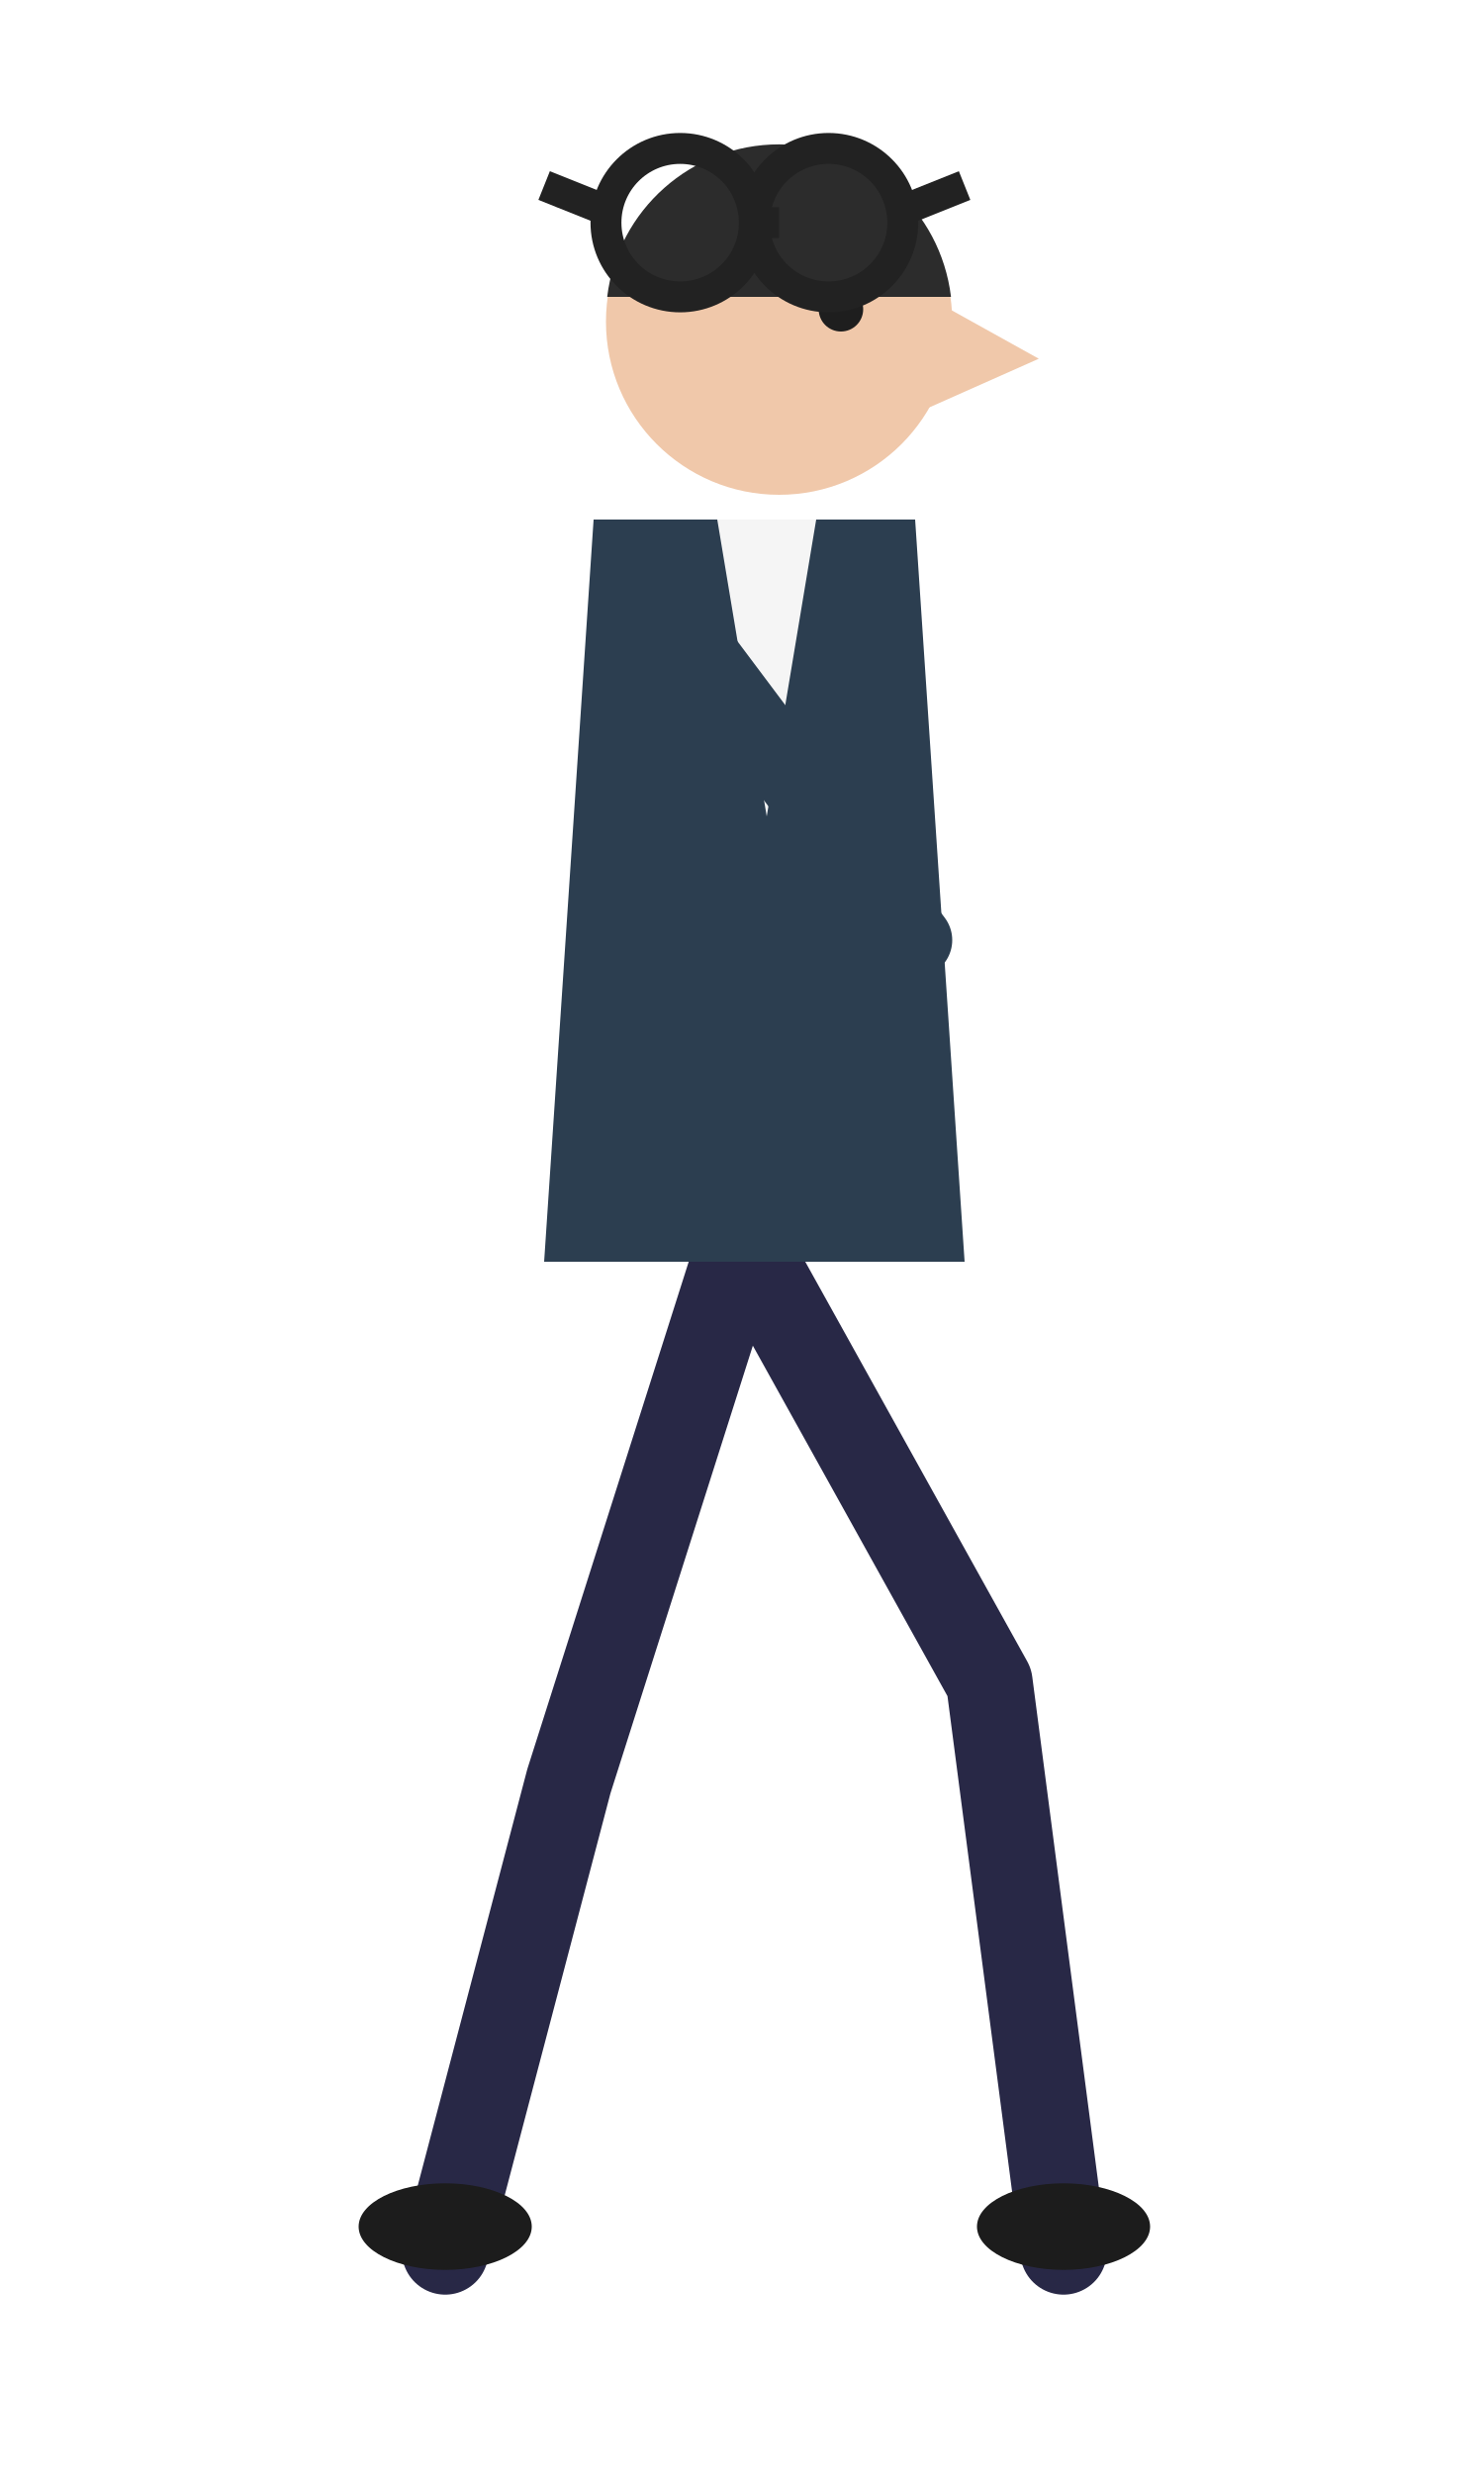
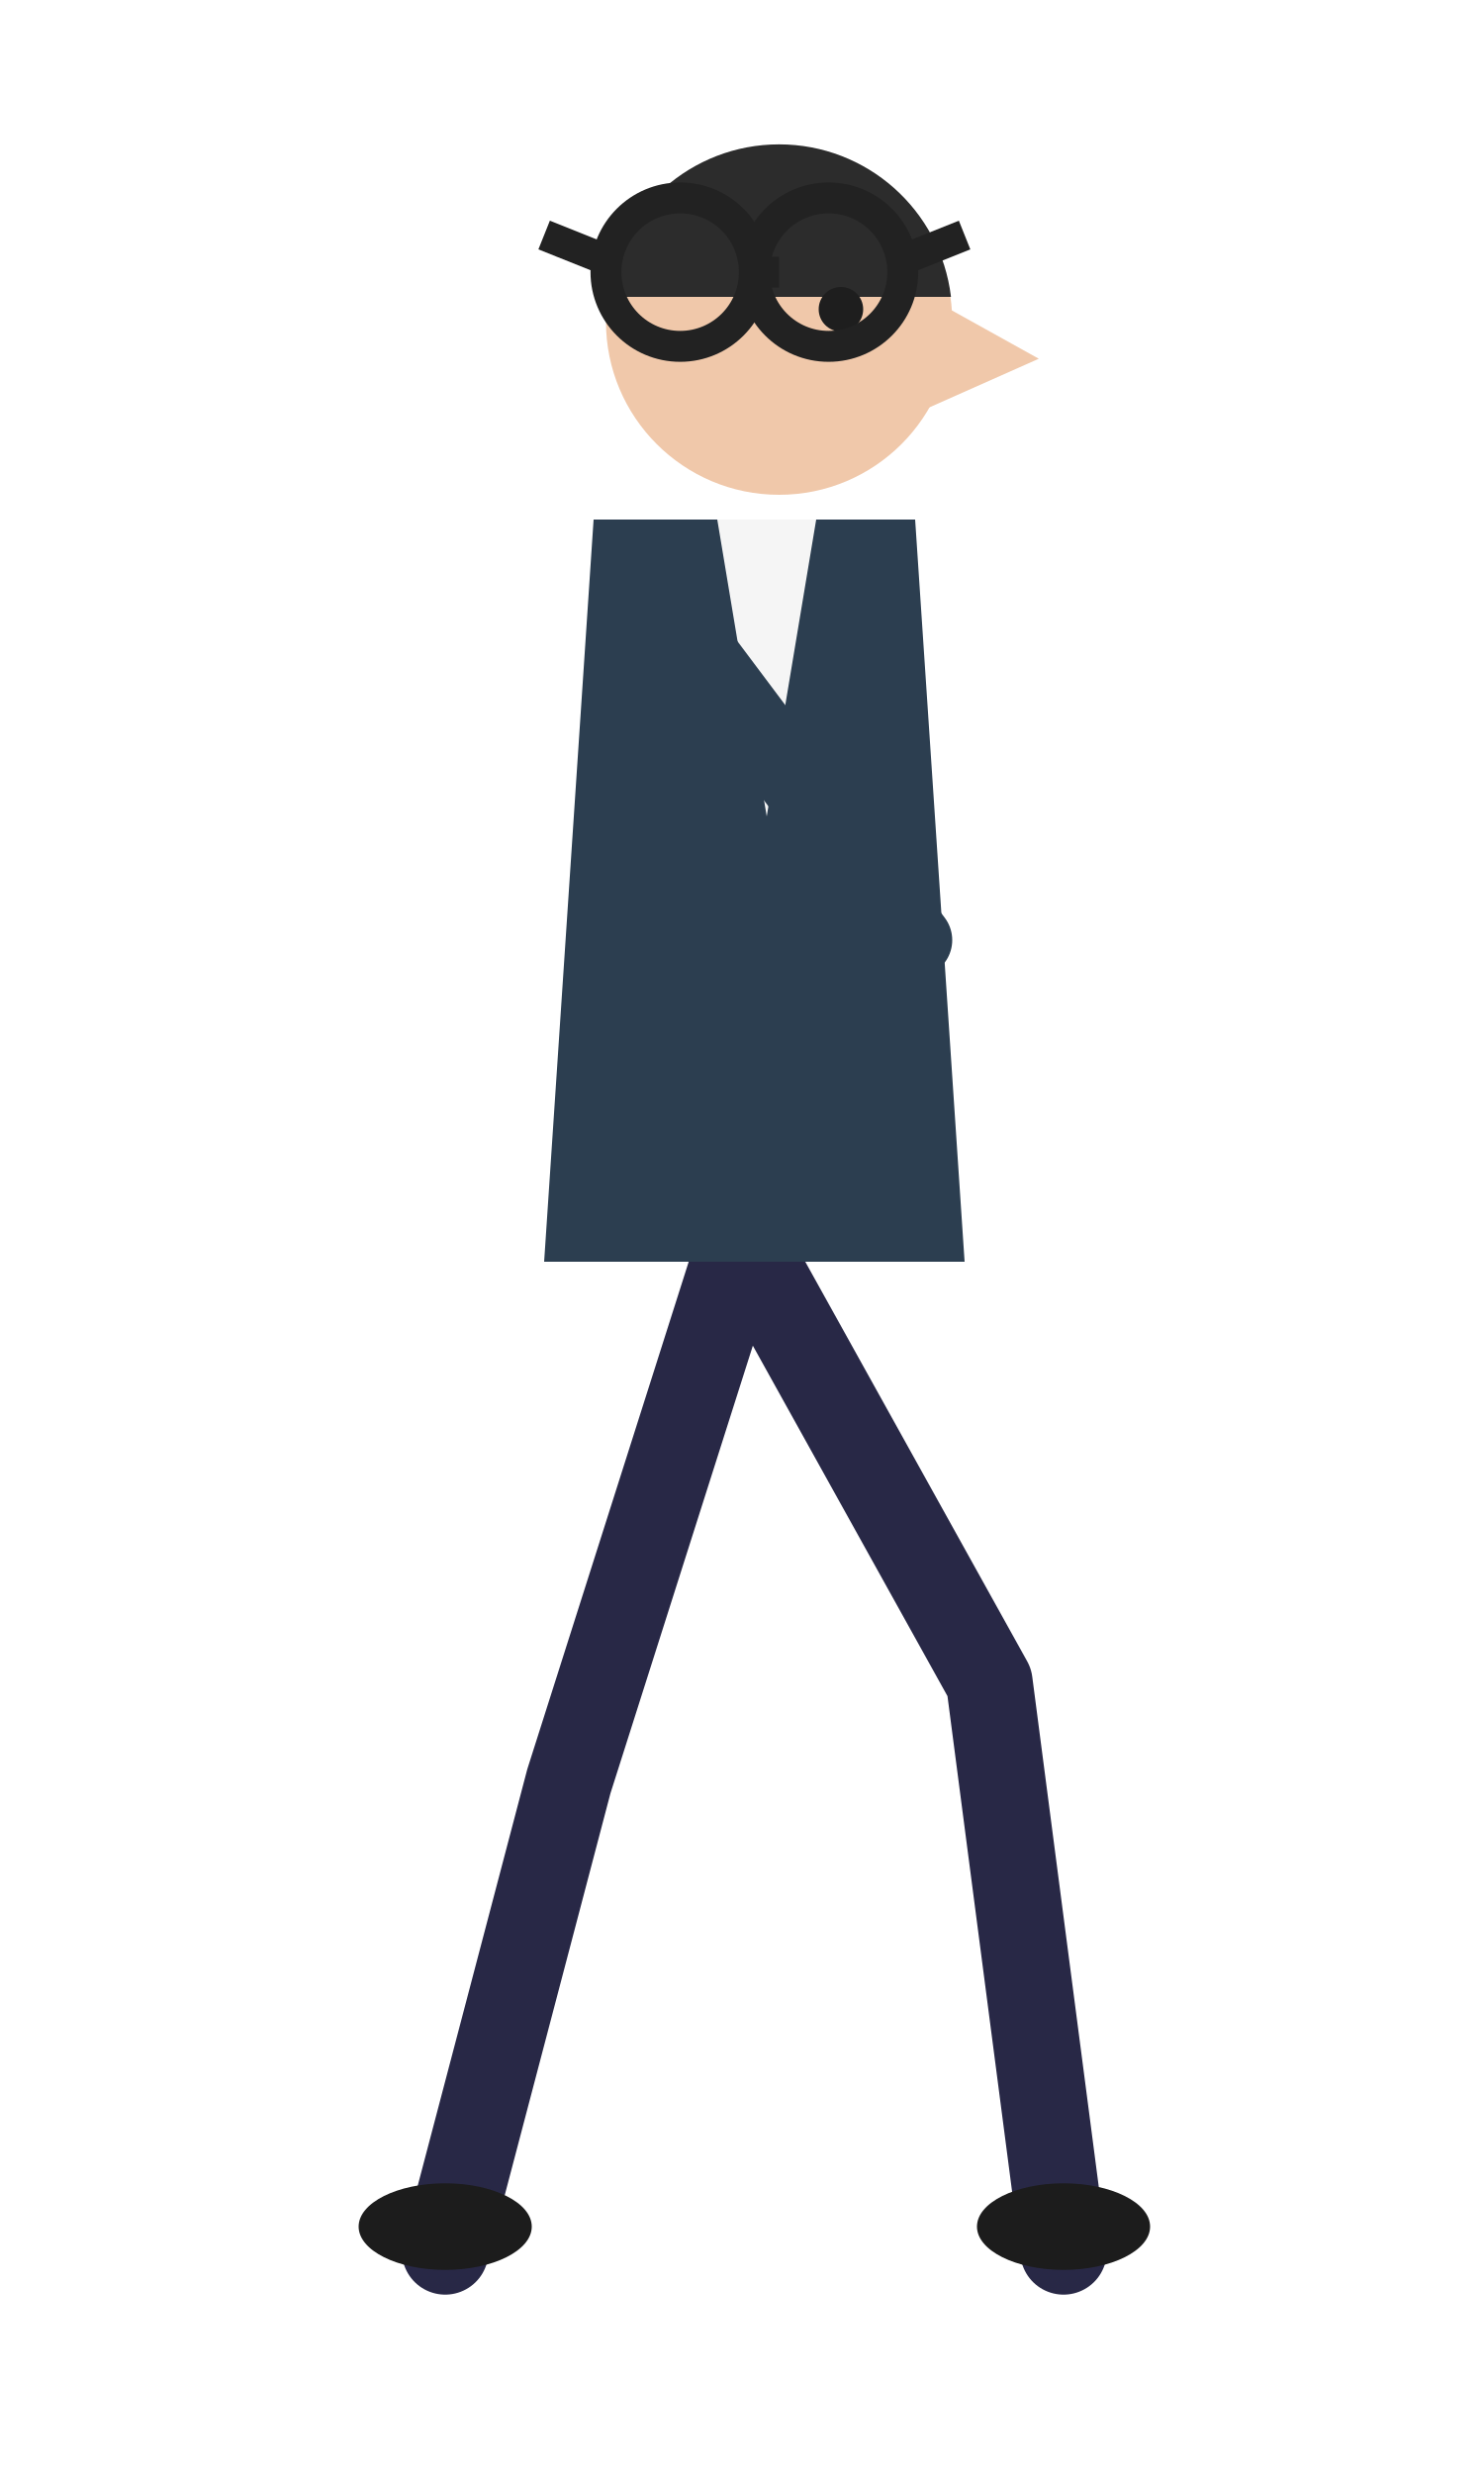
<svg xmlns="http://www.w3.org/2000/svg" viewBox="0 0 120 200" width="120" height="200">
  <g stroke="#282846" stroke-width="7" stroke-linecap="round" fill="none" stroke-linejoin="round">
    <path d="M60 100 L80 136 L86 182 M60 100 L46 144 L36 182" />
  </g>
  <ellipse cx="86" cy="180" rx="7" ry="3.5" fill="#1c1c1c" />
  <ellipse cx="36" cy="180" rx="7" ry="3.5" fill="#1c1c1c" />
  <path d="M48 42 L74 42 L78 102 L44 102 Z" fill="#2c3e50" />
  <path d="M58 42 L66 42 L62 66 Z" fill="#f5f5f5" />
  <g stroke="#2c3e50" stroke-width="6" stroke-linecap="round" fill="none">
    <path d="M56 52 L74 76" />
  </g>
  <circle cx="63" cy="26" r="14" fill="#f0c8aa" />
  <path d="M75 24 L84 29 L75 33 Z" fill="#f0c8aa" />
  <path d="M49.1 24 A14 14 0 0 1 76.9 24 Z" fill="#2c2c2c" />
  <circle cx="68" cy="25" r="1.8" fill="#1e1e1e" />
  <g stroke="#222" stroke-width="2.5" fill="none">
-     <circle cx="55" cy="18" r="6" />
-     <circle cx="67" cy="18" r="6" />
-     <path d="M61 18 L63 18 M49 17 L44 15 M73 17 L78 15" />
+     <circle cx="55" cy="22" r="6" />
+     <circle cx="67" cy="22" r="6" />
+     <path d="M61 22 L63 22 M49 21 L44 19 M73 21 L78 19" />
  </g>
</svg>
